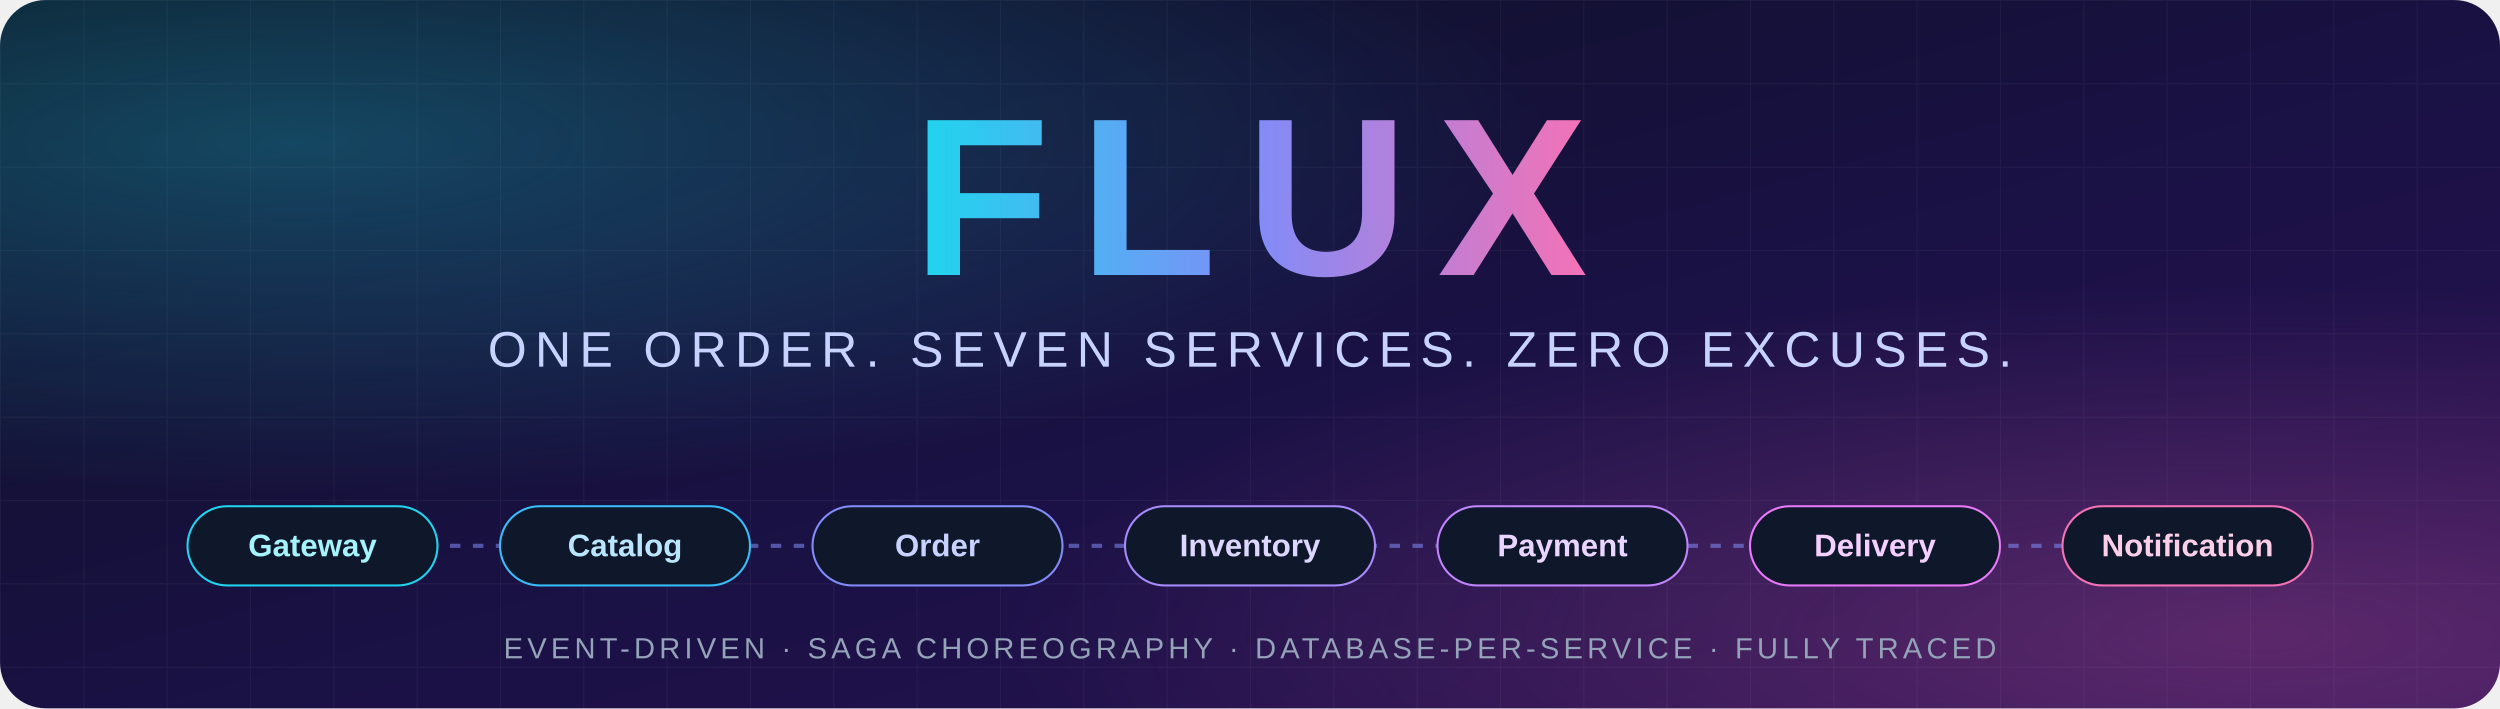
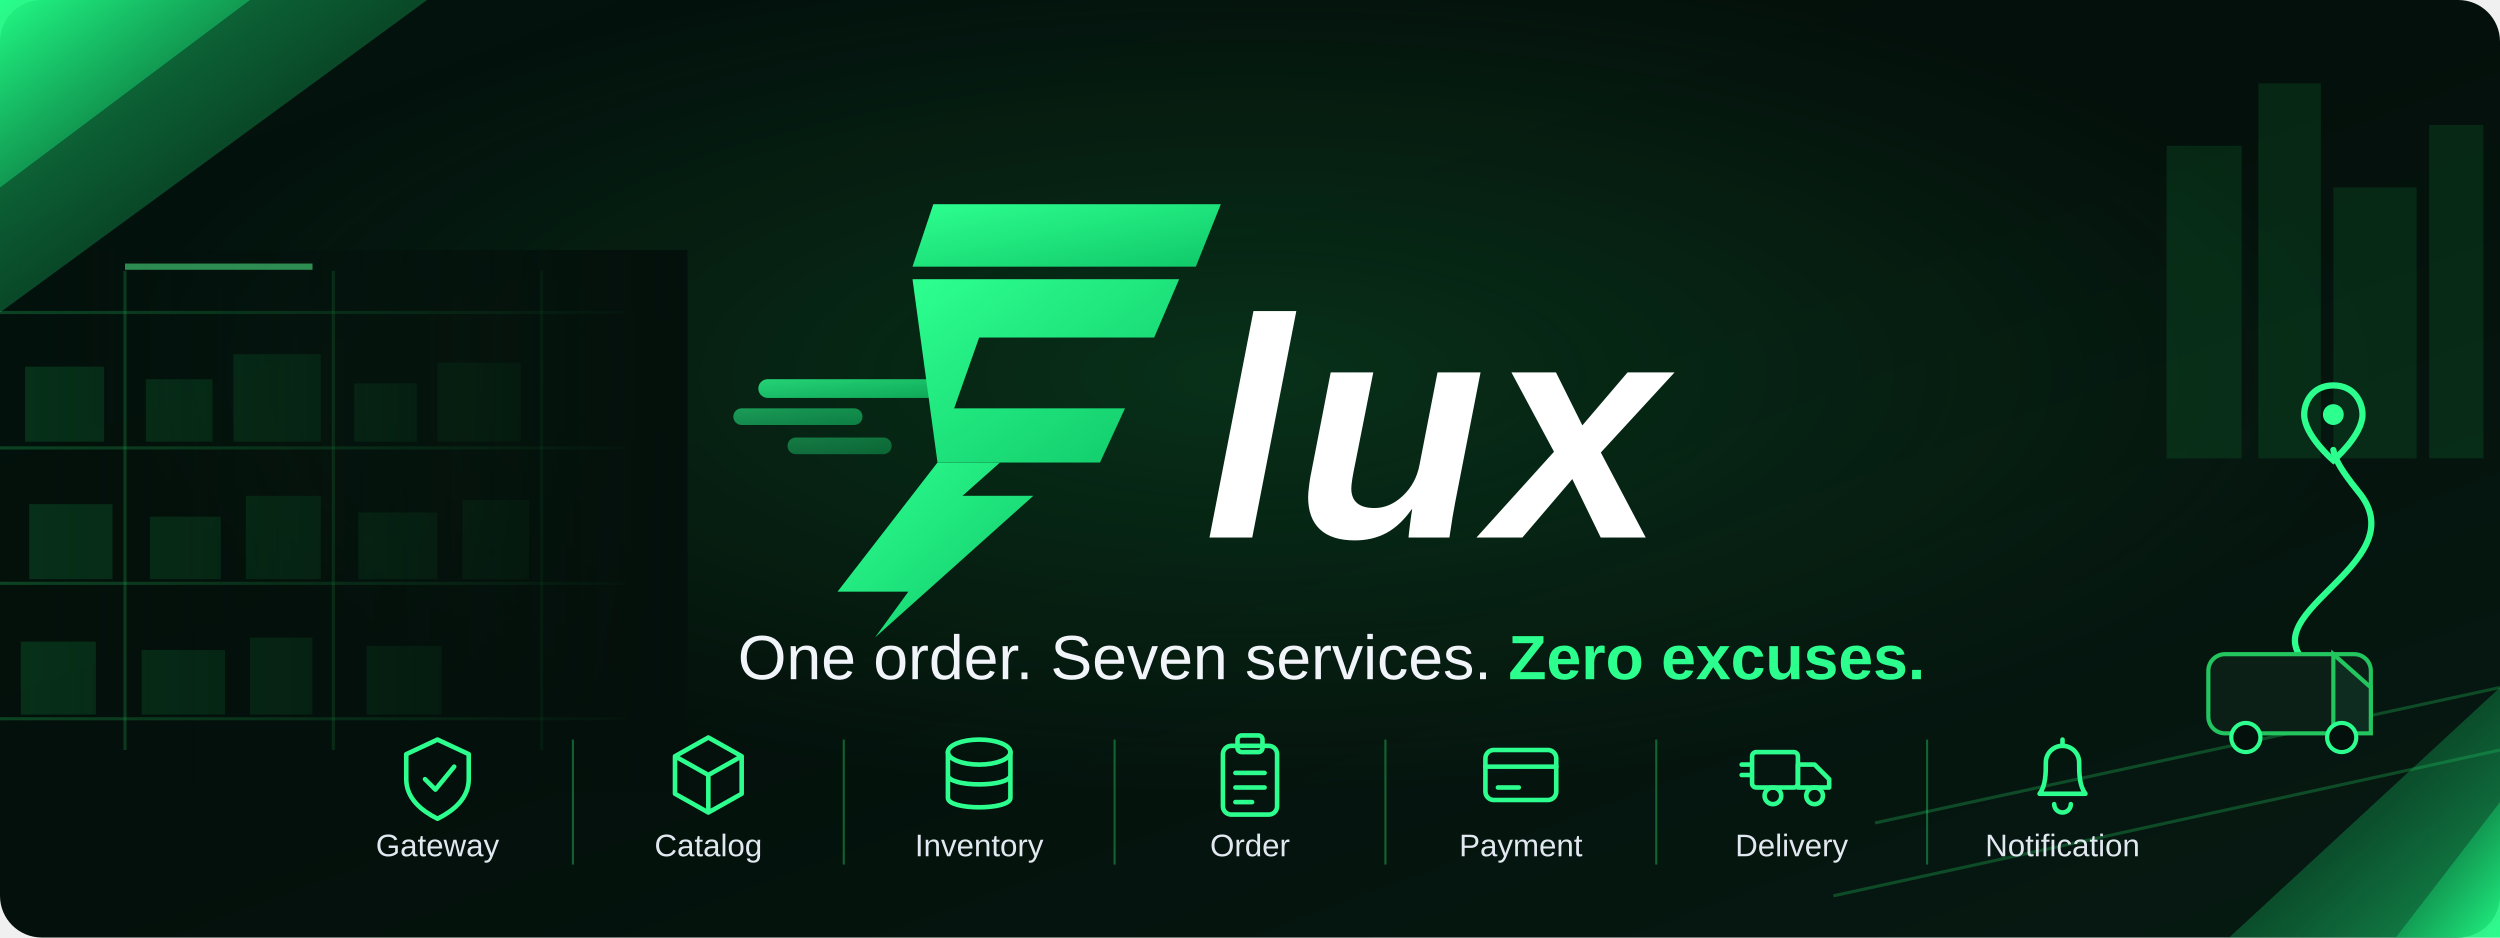
- <svg xmlns="http://www.w3.org/2000/svg" viewBox="0 0 1200 340" width="1200" height="340" role="img" aria-label="Flux — One order. Seven services. Zero excuses.">
+ <svg xmlns="http://www.w3.org/2000/svg" viewBox="0 0 1200 450" width="1200" height="450" role="img" aria-label="Flux — One order. Seven services. Zero excuses.">
  <defs>
    <linearGradient id="bg" x1="0" y1="0" x2="1" y2="1">
-       <stop offset="0" stop-color="#0b1020" />
-       <stop offset="0.55" stop-color="#1a1145" />
-       <stop offset="1" stop-color="#2b1055" />
+       <stop offset="0" stop-color="#03120c" />
+       <stop offset="0.5" stop-color="#04100b" />
+       <stop offset="1" stop-color="#061a12" />
    </linearGradient>
-     <linearGradient id="title" x1="0" y1="0" x2="1" y2="0">
-       <stop offset="0" stop-color="#22d3ee" />
-       <stop offset="0.5" stop-color="#818cf8" />
-       <stop offset="1" stop-color="#f472b6" />
+     <linearGradient id="slash" x1="0" y1="0" x2="1" y2="1">
+       <stop offset="0" stop-color="#22ff88" stop-opacity="0.95" />
+       <stop offset="1" stop-color="#0a8f4a" stop-opacity="0.15" />
    </linearGradient>
-     <pattern id="grid" width="40" height="40" patternUnits="userSpaceOnUse">
-       <path d="M40 0H0V40" fill="none" stroke="#ffffff" stroke-opacity="0.045" stroke-width="1" />
-     </pattern>
-     <radialGradient id="glow1" cx="0.12" cy="0.2" r="0.5">
-       <stop offset="0" stop-color="#22d3ee" stop-opacity="0.28" />
-       <stop offset="1" stop-color="#22d3ee" stop-opacity="0" />
-     </radialGradient>
-     <radialGradient id="glow2" cx="0.9" cy="0.9" r="0.5">
-       <stop offset="0" stop-color="#f472b6" stop-opacity="0.25" />
-       <stop offset="1" stop-color="#f472b6" stop-opacity="0" />
+     <linearGradient id="slashR" x1="1" y1="1" x2="0" y2="0">
+       <stop offset="0" stop-color="#22ff88" stop-opacity="0.9" />
+       <stop offset="1" stop-color="#0a8f4a" stop-opacity="0.1" />
+     </linearGradient>
+     <linearGradient id="logo" x1="0" y1="0" x2="1" y2="1">
+       <stop offset="0" stop-color="#2dff8f" />
+       <stop offset="1" stop-color="#10c869" />
+     </linearGradient>
+     <linearGradient id="fadeL" x1="0" y1="0" x2="1" y2="0">
+       <stop offset="0" stop-color="#04100b" stop-opacity="0" />
+       <stop offset="1" stop-color="#04100b" stop-opacity="1" />
+     </linearGradient>
+     <linearGradient id="fadeR" x1="1" y1="0" x2="0" y2="0">
+       <stop offset="0" stop-color="#04100b" stop-opacity="0" />
+       <stop offset="1" stop-color="#04100b" stop-opacity="1" />
+     </linearGradient>
+     <radialGradient id="halo" cx="0.5" cy="0.4" r="0.45">
+       <stop offset="0" stop-color="#16a34a" stop-opacity="0.22" />
+       <stop offset="1" stop-color="#16a34a" stop-opacity="0" />
    </radialGradient>
  </defs>
-   <rect width="1200" height="340" rx="22" fill="url(#bg)" />
-   <rect width="1200" height="340" rx="22" fill="url(#grid)" />
-   <rect width="1200" height="340" rx="22" fill="url(#glow1)" />
-   <rect width="1200" height="340" rx="22" fill="url(#glow2)" />
-   <text x="600" y="132" text-anchor="middle" font-family="'Segoe UI', 'Helvetica Neue', Arial, sans-serif" font-size="108" font-weight="800" letter-spacing="14" fill="url(#title)">FLUX</text>
-   <text x="600" y="176" text-anchor="middle" font-family="'Segoe UI', 'Helvetica Neue', Arial, sans-serif" font-size="24" letter-spacing="4" fill="#c7d2fe">ONE ORDER.  SEVEN SERVICES.  ZERO EXCUSES.</text>
-   <g stroke="#818cf8" stroke-opacity="0.55" stroke-width="2" stroke-dasharray="5 6">
-     <line x1="150" y1="262" x2="1050" y2="262" />
+   <rect width="1200" height="450" rx="20" fill="url(#bg)" />
+   <rect width="1200" height="450" rx="20" fill="url(#halo)" />
+   <g stroke="#22c55e" stroke-opacity="0.28" fill="none" stroke-width="1.5">
+     <path d="M0 150 H300 M0 215 H300 M0 280 H300 M0 345 H300" />
+     <path d="M60 130 V360 M160 130 V360 M260 130 V360" />
  </g>
-   <g font-family="'Segoe UI', 'Helvetica Neue', Arial, sans-serif" font-size="15" font-weight="600" text-anchor="middle">
-     <g transform="translate(150,262)">
-       <rect x="-60" y="-19" width="120" height="38" rx="19" fill="#0f172a" stroke="#22d3ee" />
-       <text y="5" fill="#a5f3fc">Gateway</text>
+   <g fill="#16a34a" fill-opacity="0.22">
+     <rect x="12" y="176" width="38" height="36" />
+     <rect x="70" y="182" width="32" height="30" />
+     <rect x="112" y="170" width="42" height="42" />
+     <rect x="170" y="184" width="30" height="28" />
+     <rect x="210" y="174" width="40" height="38" />
+     <rect x="14" y="242" width="40" height="36" />
+     <rect x="72" y="248" width="34" height="30" />
+     <rect x="118" y="238" width="36" height="40" />
+     <rect x="172" y="246" width="38" height="32" />
+     <rect x="222" y="240" width="32" height="38" />
+     <rect x="10" y="308" width="36" height="35" />
+     <rect x="68" y="312" width="40" height="31" />
+     <rect x="120" y="306" width="30" height="37" />
+     <rect x="176" y="310" width="36" height="33" />
+   </g>
+   <rect x="0" y="120" width="330" height="260" fill="url(#fadeL)" />
+   <path d="M60 128 H150" stroke="#4ade80" stroke-width="3" stroke-opacity="0.6" />
+   <g fill="#16a34a" fill-opacity="0.16">
+     <rect x="1040" y="70" width="36" height="150" />
+     <rect x="1084" y="40" width="30" height="180" />
+     <rect x="1120" y="90" width="40" height="130" />
+     <rect x="1166" y="60" width="26" height="160" />
+   </g>
+   <path d="M900 395 L1200 330 M880 430 L1200 360" stroke="#22c55e" stroke-opacity="0.3" stroke-width="1.5" />
+   <path d="M1112 322 C1072 296 1162 272 1132 236 C1124 226 1121 221 1120 216" fill="none" stroke="#2dff8f" stroke-width="3" stroke-linecap="round" />
+   <g transform="translate(1120,185)">
+     <path d="M0 0 C-10 0 -14 8 -14 14 C-14 24 0 36 0 36 C0 36 14 24 14 14 C14 8 10 0 0 0 Z" fill="none" stroke="#2dff8f" stroke-width="3" />
+     <circle cx="0" cy="14" r="5" fill="#2dff8f" />
+   </g>
+   <g transform="translate(1068,338)">
+     <rect x="-8" y="-24" width="78" height="38" rx="8" fill="#0b1f17" stroke="#22c55e" stroke-width="2" />
+     <path d="M52 -24 L70 -8 V14 H52 Z" fill="#0f2c20" stroke="#22c55e" stroke-width="2" />
+     <circle cx="10" cy="16" r="7" fill="#04100b" stroke="#2dff8f" stroke-width="2" />
+     <circle cx="56" cy="16" r="7" fill="#04100b" stroke="#2dff8f" stroke-width="2" />
+   </g>
+   <rect x="870" y="120" width="330" height="260" fill="url(#fadeR)" opacity="0.0" />
+   <polygon points="0,0 205,0 0,150" fill="url(#slash)" opacity="0.55" />
+   <polygon points="0,0 120,0 0,90" fill="url(#slash)" />
+   <polygon points="1200,450 1200,330 1070,450" fill="url(#slashR)" opacity="0.6" />
+   <polygon points="1200,450 1200,385 1150,450" fill="url(#slashR)" />
+   <g>
+     <rect x="352" y="196" width="62" height="8" rx="4" fill="url(#logo)" opacity="0.55" />
+     <rect x="364" y="182" width="86" height="9" rx="4.5" fill="url(#logo)" opacity="0.8" />
+     <rect x="378" y="210" width="50" height="8" rx="4" fill="url(#logo)" opacity="0.4" />
+     <polygon points="448,98 586,98 574,128 438,128" fill="url(#logo)" />
+     <polygon points="438,134 566,134 554,162 470,162 458,196 540,196 528,222 450,222" fill="url(#logo)" />
+     <polygon points="450,222 402,284 436,284 420,306 496,238 462,238 480,222" fill="url(#logo)" />
+     <text x="578" y="258" font-family="'Segoe UI','Helvetica Neue',Arial,sans-serif" font-size="150" font-weight="900" font-style="italic" letter-spacing="2" fill="#ffffff">lux</text>
+   </g>
+   <text x="716" y="326" text-anchor="end" font-family="'Segoe UI','Helvetica Neue',Arial,sans-serif" font-size="30" font-weight="500" fill="#f1f5f9">One order. Seven services.</text>
+   <text x="724" y="326" text-anchor="start" font-family="'Segoe UI','Helvetica Neue',Arial,sans-serif" font-size="30" font-weight="700" fill="#2dff8f">Zero excuses.</text>
+   <g stroke="#22c55e" stroke-opacity="0.45" stroke-width="1">
+     <line x1="275" y1="355" x2="275" y2="415" />
+     <line x1="405" y1="355" x2="405" y2="415" />
+     <line x1="535" y1="355" x2="535" y2="415" />
+     <line x1="665" y1="355" x2="665" y2="415" />
+     <line x1="795" y1="355" x2="795" y2="415" />
+     <line x1="925" y1="355" x2="925" y2="415" />
+   </g>
+   <g fill="none" stroke="#2dff8f" stroke-width="2.2" stroke-linecap="round" stroke-linejoin="round">
+     <g transform="translate(210,372)">
+       <path d="M0,-17 L15,-10 V2 C15,11 8,17 0,21 C-8,17 -15,11 -15,2 V-10 Z" />
+       <path d="M-6,2 L-1,7 L8,-4" />
    </g>
-     <g transform="translate(300,262)">
-       <rect x="-60" y="-19" width="120" height="38" rx="19" fill="#0f172a" stroke="#38bdf8" />
-       <text y="5" fill="#bae6fd">Catalog</text>
+     <g transform="translate(340,372)">
+       <path d="M0,-18 L16,-9 V9 L0,18 L-16,9 V-9 Z M-16,-9 L0,0 L16,-9 M0,0 V18" />
    </g>
-     <g transform="translate(450,262)">
-       <rect x="-60" y="-19" width="120" height="38" rx="19" fill="#0f172a" stroke="#818cf8" />
-       <text y="5" fill="#c7d2fe">Order</text>
+     <g transform="translate(470,372)">
+       <ellipse cx="0" cy="-11" rx="15" ry="6" />
+       <path d="M-15,-11 V11 C-15,17 15,17 15,11 V-11 M-15,0 C-15,6 15,6 15,0" />
    </g>
-     <g transform="translate(600,262)">
-       <rect x="-60" y="-19" width="120" height="38" rx="19" fill="#0f172a" stroke="#a78bfa" />
-       <text y="5" fill="#ddd6fe">Inventory</text>
+     <g transform="translate(600,372)">
+       <rect x="-13" y="-14" width="26" height="33" rx="4" />
+       <rect x="-6" y="-19" width="12" height="8" rx="2" />
+       <path d="M-7,-1 H7 M-7,6 H7 M-7,13 H1" />
    </g>
-     <g transform="translate(750,262)">
-       <rect x="-60" y="-19" width="120" height="38" rx="19" fill="#0f172a" stroke="#c084fc" />
-       <text y="5" fill="#e9d5ff">Payment</text>
+     <g transform="translate(730,372)">
+       <rect x="-17" y="-12" width="34" height="24" rx="4" />
+       <path d="M-17,-4 H17 M-11,6 H-1" />
    </g>
-     <g transform="translate(900,262)">
-       <rect x="-60" y="-19" width="120" height="38" rx="19" fill="#0f172a" stroke="#e879f9" />
-       <text y="5" fill="#f5d0fe">Delivery</text>
+     <g transform="translate(860,372)">
+       <rect x="-19" y="-11" width="22" height="17" rx="2" />
+       <path d="M3,-5 H11 L18,2 V6 H3 Z" />
+       <circle cx="-9" cy="10" r="4" />
+       <circle cx="11" cy="10" r="4" />
+       <path d="M-24,-5 H-20 M-24,0 H-20" />
    </g>
-     <g transform="translate(1050,262)">
-       <rect x="-60" y="-19" width="120" height="38" rx="19" fill="#0f172a" stroke="#f472b6" />
-       <text y="5" fill="#fbcfe8">Notification</text>
+     <g transform="translate(990,372)">
+       <path d="M-11,9 C-8,5 -8,-1 -8,-6 A8,8 0 0 1 8,-6 C8,-1 8,5 11,9 Z M-4,14 A4,4 0 0 0 4,14" />
+       <path d="M0,-17 V-14" />
    </g>
  </g>
-   <text x="600" y="316" text-anchor="middle" font-family="'Segoe UI', 'Helvetica Neue', Arial, sans-serif" font-size="14" letter-spacing="2" fill="#94a3b8">EVENT-DRIVEN  ·  SAGA CHOREOGRAPHY  ·  DATABASE-PER-SERVICE  ·  FULLY TRACED</text>
+   <g font-family="'Segoe UI','Helvetica Neue',Arial,sans-serif" font-size="15" fill="#e2e8f0" text-anchor="middle">
+     <text x="210" y="411">Gateway</text>
+     <text x="340" y="411">Catalog</text>
+     <text x="470" y="411">Inventory</text>
+     <text x="600" y="411">Order</text>
+     <text x="730" y="411">Payment</text>
+     <text x="860" y="411">Delivery</text>
+     <text x="990" y="411">Notification</text>
+   </g>
</svg>
